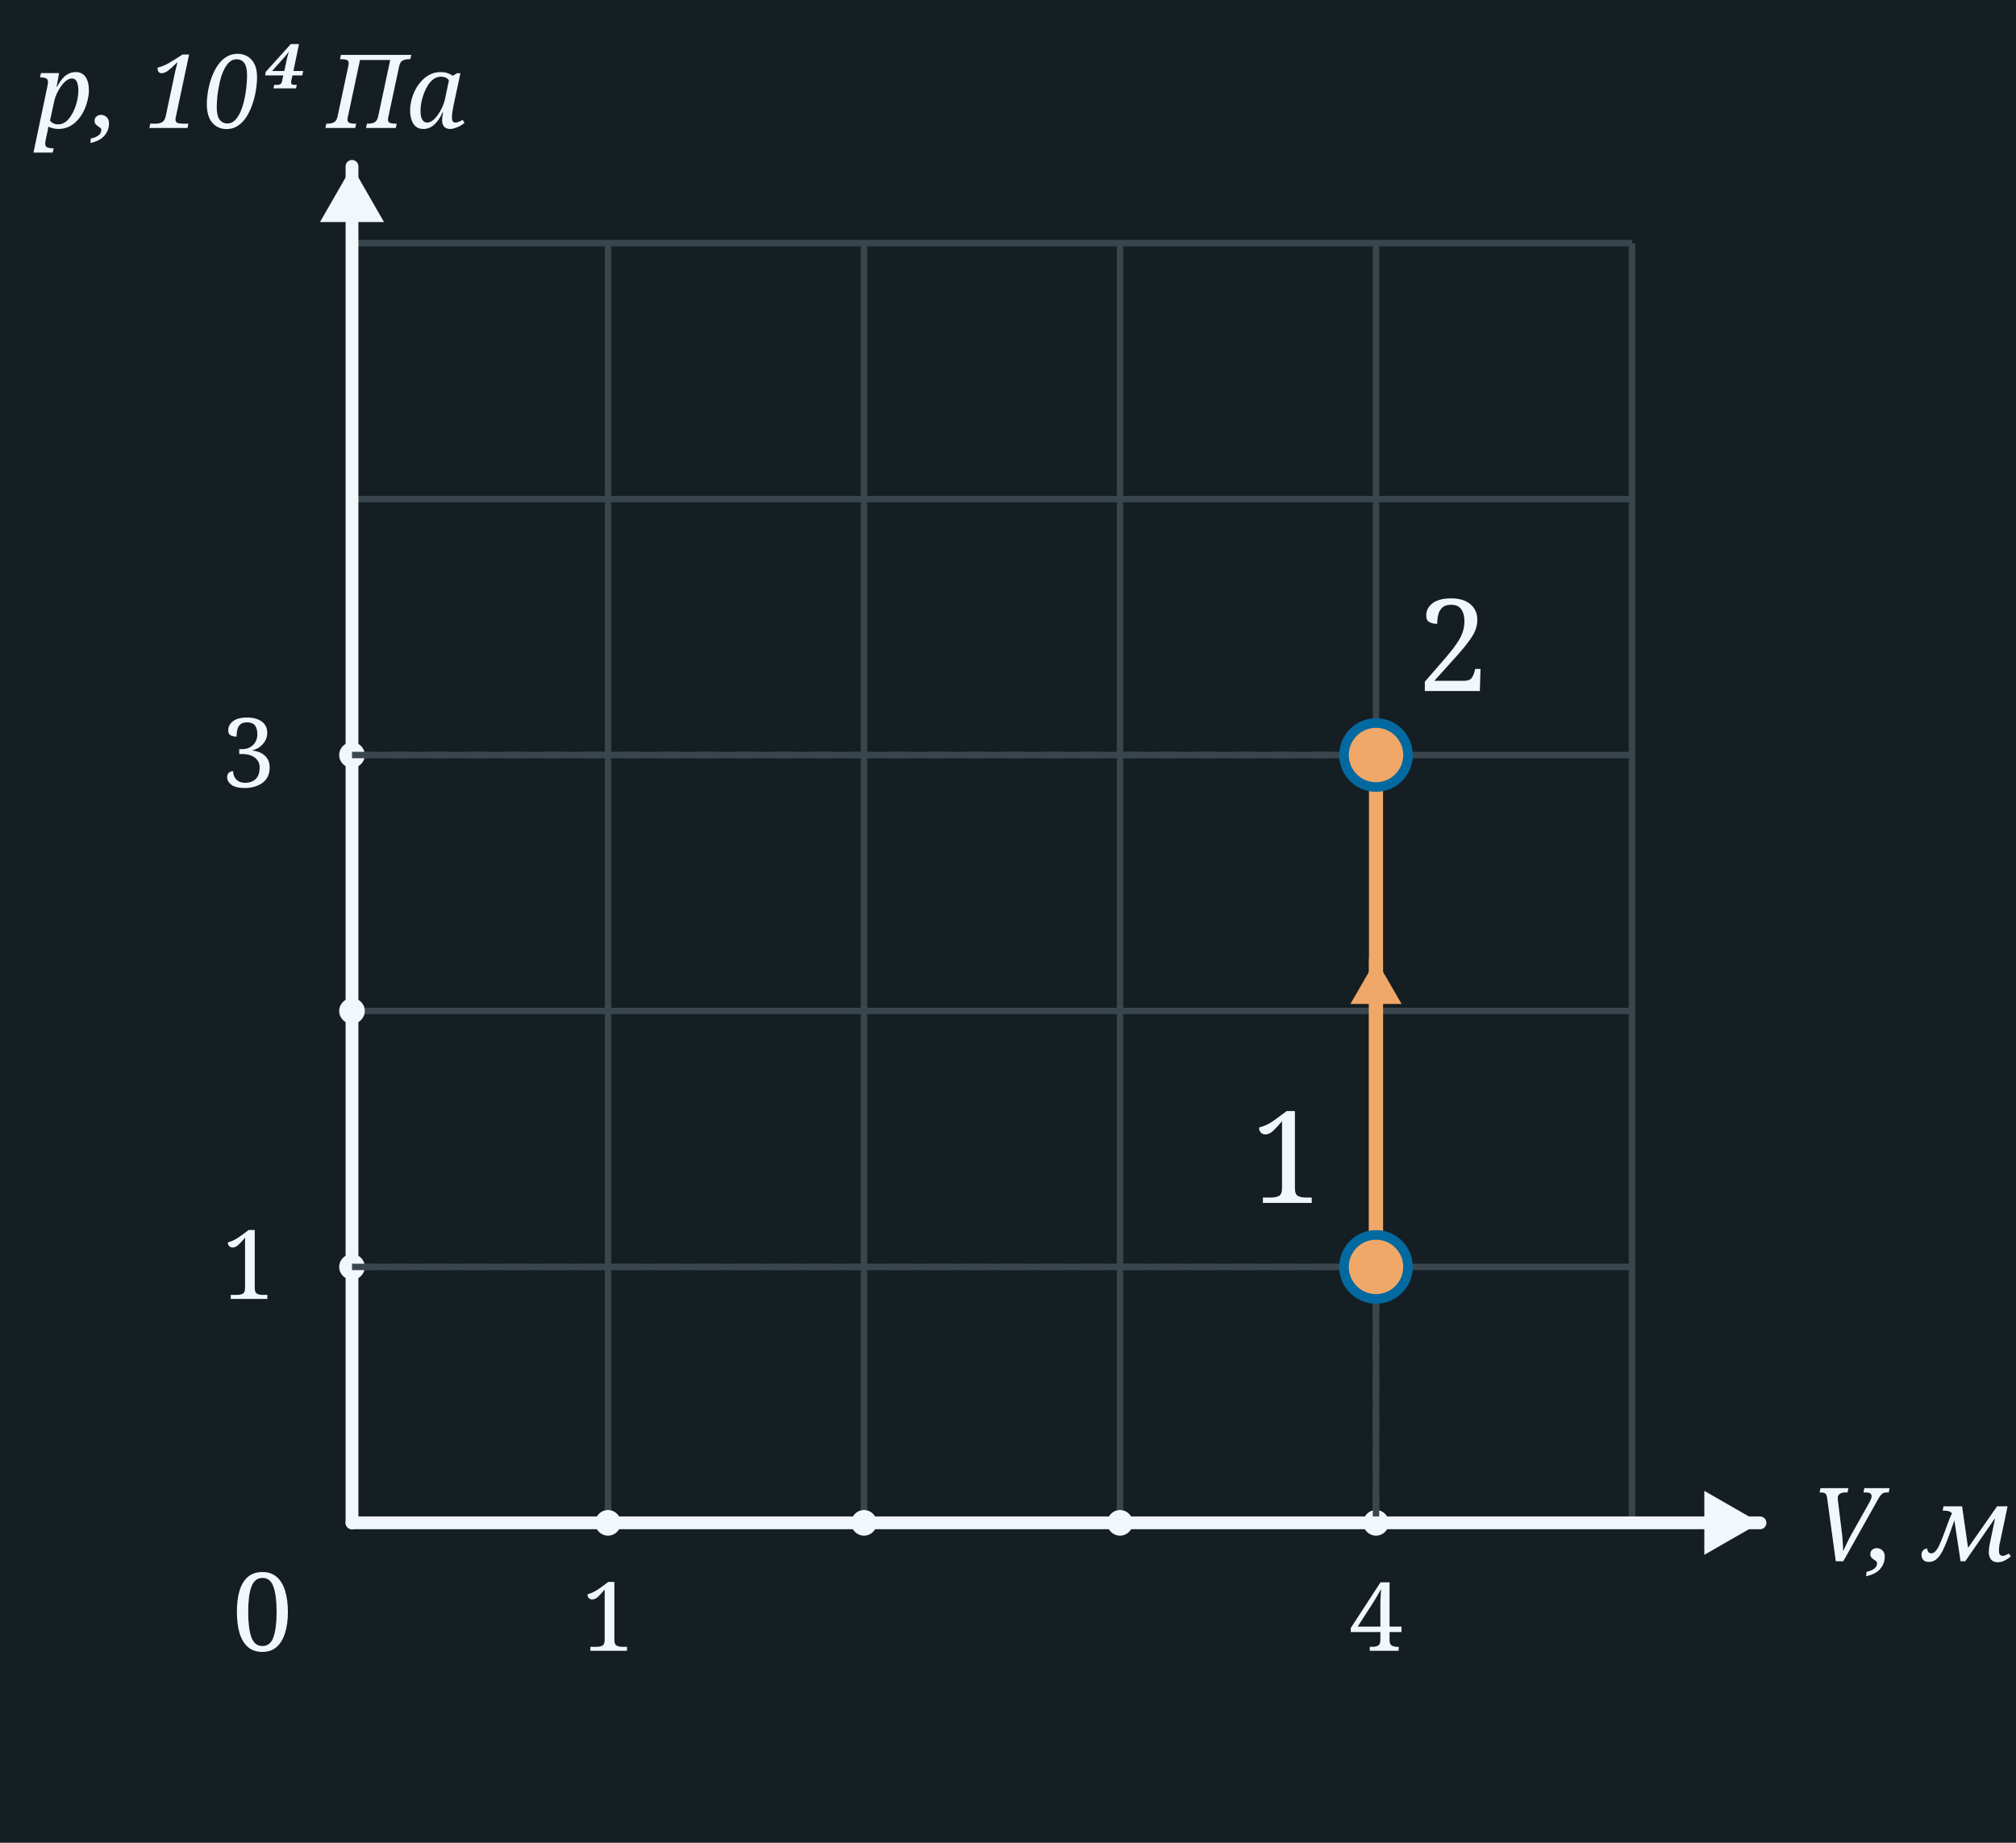
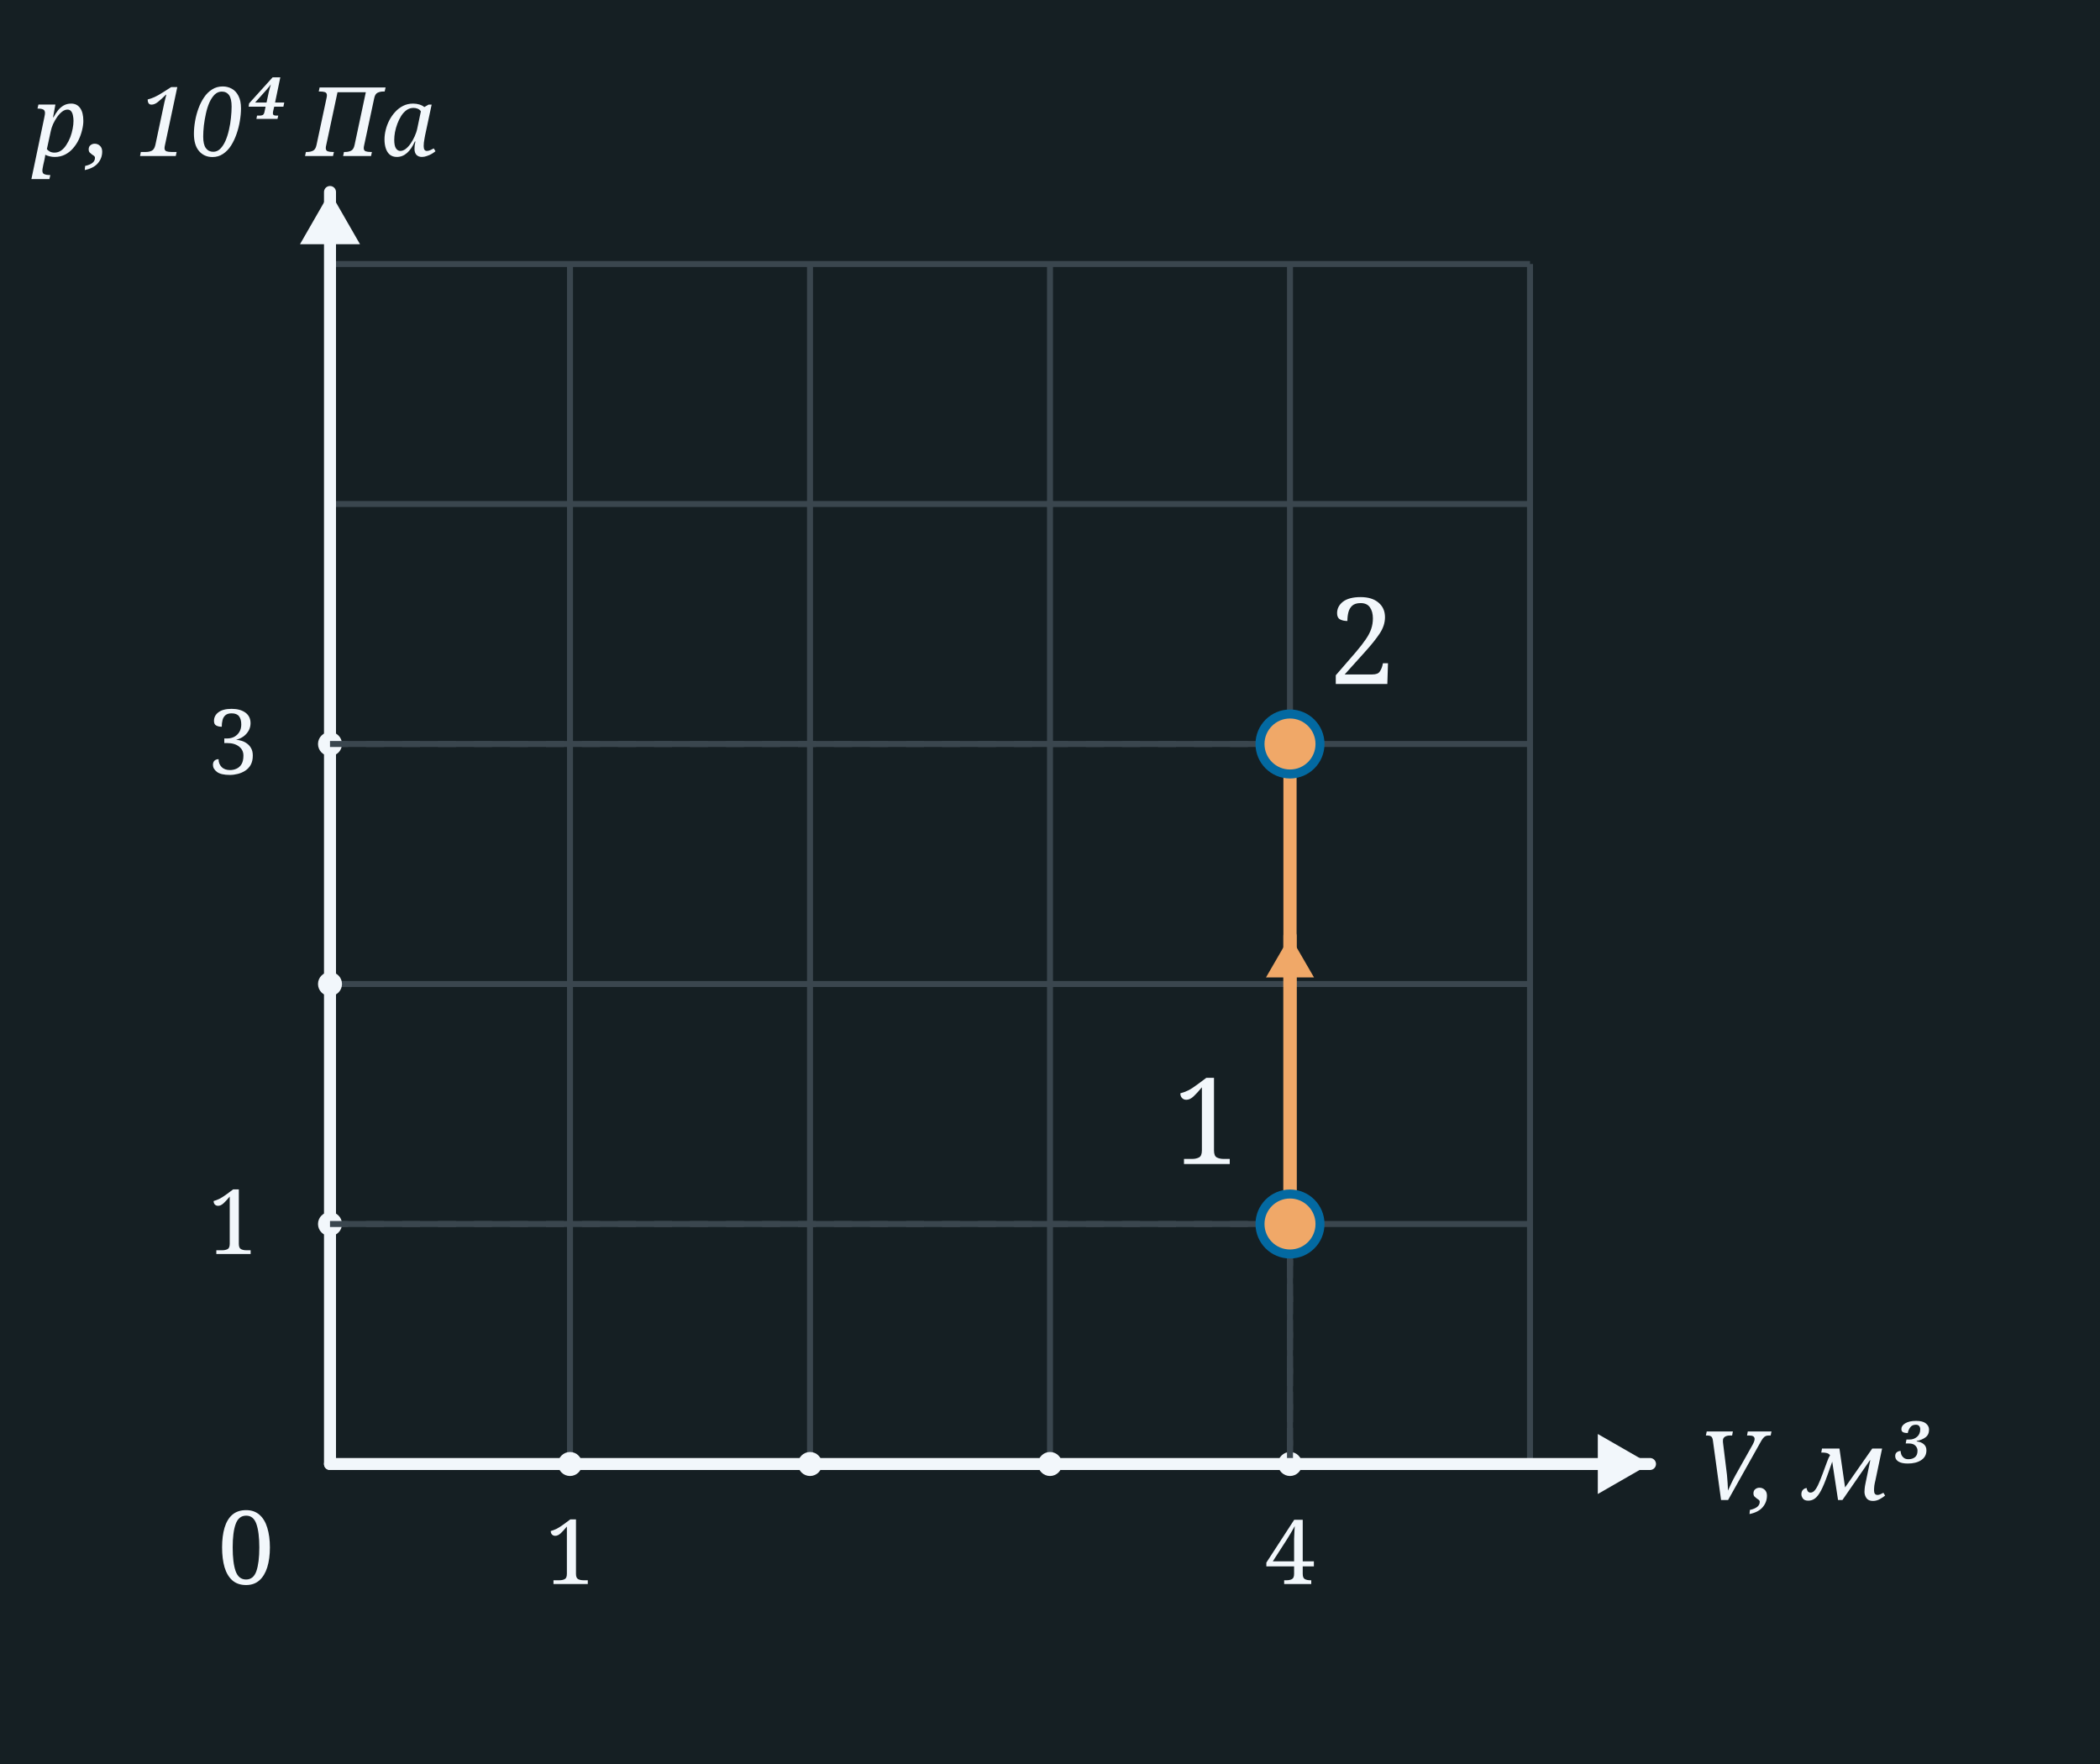
- <svg xmlns="http://www.w3.org/2000/svg" width="315" height="288" viewBox="0 0 315 288">
-   <rect x="0" y="0" width="315" height="288" fill="#151F23" />
-   <line x1="55" y1="38" x2="55" y2="238" stroke="#3A464E" stroke-width="1" />
-   <line x1="95" y1="38" x2="95" y2="238" stroke="#3A464E" stroke-width="1" />
-   <line x1="135" y1="38" x2="135" y2="238" stroke="#3A464E" stroke-width="1" />
-   <line x1="175" y1="38" x2="175" y2="238" stroke="#3A464E" stroke-width="1" />
-   <line x1="215" y1="38" x2="215" y2="238" stroke="#3A464E" stroke-width="1" />
-   <line x1="255" y1="38" x2="255" y2="238" stroke="#3A464E" stroke-width="1" />
-   <line x1="55" y1="38" x2="255" y2="38" stroke="#3A464E" stroke-width="1" />
-   <line x1="55" y1="78" x2="255" y2="78" stroke="#3A464E" stroke-width="1" />
-   <line x1="55" y1="118" x2="255" y2="118" stroke="#3A464E" stroke-width="1" />
-   <line x1="55" y1="158" x2="255" y2="158" stroke="#3A464E" stroke-width="1" />
-   <line x1="55" y1="198" x2="255" y2="198" stroke="#3A464E" stroke-width="1" />
-   <line x1="55" y1="238" x2="255" y2="238" stroke="#3A464E" stroke-width="1" />
-   <line x1="55.0" y1="238.0" x2="55.0" y2="26.0" stroke="#F2F7FB" stroke-width="2" stroke-linecap="round" />
-   <polygon points="55.0,26.0 60.0,34.7 50.0,34.7" fill="#F2F7FB" />
-   <line x1="55.0" y1="238.0" x2="275.0" y2="238.0" stroke="#F2F7FB" stroke-width="2" stroke-linecap="round" />
-   <polygon points="275.0,238.0 266.3,243.0 266.3,233.0" fill="#F2F7FB" />
-   <text x="41.0" y="258.0" font-family="Georgia, serif" font-weight="normal" font-size="17" fill="#F2F7FB" text-anchor="middle">0</text>
-   <text x="39.0" y="20.0" font-family="Georgia, serif" font-style="italic" font-weight="normal" font-size="16" fill="#F2F7FB" text-anchor="middle">p, 10⁴ Па</text>
-   <text x="283.0" y="244.0" font-family="Georgia, serif" font-style="italic" font-weight="normal" font-size="16" fill="#F2F7FB" text-anchor="start">V, м³</text>
-   <circle cx="95" cy="238" r="2" fill="#F2F7FB" />
-   <text x="95.0" y="258.0" font-family="Georgia, serif" font-weight="normal" font-size="15" fill="#F2F7FB" text-anchor="middle">1</text>
-   <circle cx="135" cy="238" r="2" fill="#F2F7FB" />
-   <circle cx="175" cy="238" r="2" fill="#F2F7FB" />
-   <circle cx="215" cy="238" r="2" fill="#F2F7FB" />
-   <text x="215.0" y="258.0" font-family="Georgia, serif" font-weight="normal" font-size="15" fill="#F2F7FB" text-anchor="middle">4</text>
-   <circle cx="55" cy="198" r="2" fill="#F2F7FB" />
-   <text x="43.0" y="203.0" font-family="Georgia, serif" font-weight="normal" font-size="15" fill="#F2F7FB" text-anchor="end">1</text>
-   <circle cx="55" cy="158" r="2" fill="#F2F7FB" />
-   <circle cx="55" cy="118" r="2" fill="#F2F7FB" />
-   <text x="43.0" y="123.0" font-family="Georgia, serif" font-weight="normal" font-size="15" fill="#F2F7FB" text-anchor="end">3</text>
-   <line x1="55" y1="198" x2="215" y2="198" stroke="#3A464E" stroke-width="1" stroke-dasharray="3,3" />
-   <line x1="215" y1="198" x2="215" y2="238" stroke="#3A464E" stroke-width="1" stroke-dasharray="3,3" />
-   <line x1="55" y1="118" x2="215" y2="118" stroke="#3A464E" stroke-width="1" stroke-dasharray="3,3" />
-   <line x1="215" y1="118" x2="215" y2="238" stroke="#3A464E" stroke-width="1" stroke-dasharray="3,3" />
-   <line x1="215" y1="198" x2="215" y2="118" stroke="#f0a868" stroke-width="2.2" />
-   <line x1="215.0" y1="198.0" x2="215.0" y2="150.0" stroke="#f0a868" stroke-width="2.2" stroke-linecap="round" />
-   <polygon points="215.0,150.0 219.0,156.9 211.0,156.9" fill="#f0a868" />
-   <circle cx="215.0" cy="198.0" r="5" fill="#f0a868" stroke="#0369a1" stroke-width="1.5" />
-   <circle cx="215.0" cy="118.0" r="5" fill="#f0a868" stroke="#0369a1" stroke-width="1.5" />
-   <text x="201.0" y="188.0" font-family="Georgia, serif" font-weight="normal" font-size="20" fill="#F2F7FB" text-anchor="middle">1</text>
-   <text x="227.0" y="108.0" font-family="Georgia, serif" font-weight="normal" font-size="20" fill="#F2F7FB" text-anchor="middle">2</text>
+ <svg xmlns="http://www.w3.org/2000/svg" width="350" height="294" viewBox="0 0 350 294">
+   <rect x="0" y="0" width="350" height="294" fill="#151F23" />
+   <line x1="55" y1="44" x2="55" y2="244" stroke="#3A464E" stroke-width="1" />
+   <line x1="95" y1="44" x2="95" y2="244" stroke="#3A464E" stroke-width="1" />
+   <line x1="135" y1="44" x2="135" y2="244" stroke="#3A464E" stroke-width="1" />
+   <line x1="175" y1="44" x2="175" y2="244" stroke="#3A464E" stroke-width="1" />
+   <line x1="215" y1="44" x2="215" y2="244" stroke="#3A464E" stroke-width="1" />
+   <line x1="255" y1="44" x2="255" y2="244" stroke="#3A464E" stroke-width="1" />
+   <line x1="55" y1="44" x2="255" y2="44" stroke="#3A464E" stroke-width="1" />
+   <line x1="55" y1="84" x2="255" y2="84" stroke="#3A464E" stroke-width="1" />
+   <line x1="55" y1="124" x2="255" y2="124" stroke="#3A464E" stroke-width="1" />
+   <line x1="55" y1="164" x2="255" y2="164" stroke="#3A464E" stroke-width="1" />
+   <line x1="55" y1="204" x2="255" y2="204" stroke="#3A464E" stroke-width="1" />
+   <line x1="55" y1="244" x2="255" y2="244" stroke="#3A464E" stroke-width="1" />
+   <line x1="55.0" y1="244.0" x2="55.0" y2="32.0" stroke="#F2F7FB" stroke-width="2" stroke-linecap="round" />
+   <polygon points="55.0,32.0 60.0,40.7 50.0,40.7" fill="#F2F7FB" />
+   <line x1="55.0" y1="244.0" x2="275.0" y2="244.0" stroke="#F2F7FB" stroke-width="2" stroke-linecap="round" />
+   <polygon points="275.0,244.0 266.3,249.0 266.3,239.0" fill="#F2F7FB" />
+   <text x="41.0" y="264.0" font-family="Georgia, serif" font-weight="normal" font-size="17" fill="#F2F7FB" text-anchor="middle">0</text>
+   <text x="39.0" y="26.0" font-family="Georgia, serif" font-style="italic" font-weight="normal" font-size="16" fill="#F2F7FB" text-anchor="middle">p, 10⁴ Па</text>
+   <text x="283.0" y="250.0" font-family="Georgia, serif" font-style="italic" font-weight="normal" font-size="16" fill="#F2F7FB" text-anchor="start">V, м³</text>
+   <circle cx="95" cy="244" r="2" fill="#F2F7FB" />
+   <text x="95.0" y="264.0" font-family="Georgia, serif" font-weight="normal" font-size="15" fill="#F2F7FB" text-anchor="middle">1</text>
+   <circle cx="135" cy="244" r="2" fill="#F2F7FB" />
+   <circle cx="175" cy="244" r="2" fill="#F2F7FB" />
+   <circle cx="215" cy="244" r="2" fill="#F2F7FB" />
+   <text x="215.0" y="264.0" font-family="Georgia, serif" font-weight="normal" font-size="15" fill="#F2F7FB" text-anchor="middle">4</text>
+   <circle cx="55" cy="204" r="2" fill="#F2F7FB" />
+   <text x="43.0" y="209.0" font-family="Georgia, serif" font-weight="normal" font-size="15" fill="#F2F7FB" text-anchor="end">1</text>
+   <circle cx="55" cy="164" r="2" fill="#F2F7FB" />
+   <circle cx="55" cy="124" r="2" fill="#F2F7FB" />
+   <text x="43.0" y="129.0" font-family="Georgia, serif" font-weight="normal" font-size="15" fill="#F2F7FB" text-anchor="end">3</text>
+   <line x1="55" y1="204" x2="215" y2="204" stroke="#3A464E" stroke-width="1" stroke-dasharray="3,3" />
+   <line x1="215" y1="204" x2="215" y2="244" stroke="#3A464E" stroke-width="1" stroke-dasharray="3,3" />
+   <line x1="55" y1="124" x2="215" y2="124" stroke="#3A464E" stroke-width="1" stroke-dasharray="3,3" />
+   <line x1="215" y1="124" x2="215" y2="244" stroke="#3A464E" stroke-width="1" stroke-dasharray="3,3" />
+   <line x1="215" y1="204" x2="215" y2="124" stroke="#f0a868" stroke-width="2.2" />
+   <line x1="215.0" y1="204.0" x2="215.0" y2="156.0" stroke="#f0a868" stroke-width="2.2" stroke-linecap="round" />
+   <polygon points="215.0,156.0 219.0,162.9 211.0,162.9" fill="#f0a868" />
+   <circle cx="215.0" cy="204.0" r="5" fill="#f0a868" stroke="#0369a1" stroke-width="1.5" />
+   <circle cx="215.0" cy="124.0" r="5" fill="#f0a868" stroke="#0369a1" stroke-width="1.5" />
+   <text x="201.0" y="194.0" font-family="Georgia, serif" font-weight="normal" font-size="20" fill="#F2F7FB" text-anchor="middle">1</text>
+   <text x="227.0" y="114.0" font-family="Georgia, serif" font-weight="normal" font-size="20" fill="#F2F7FB" text-anchor="middle">2</text>
</svg>
